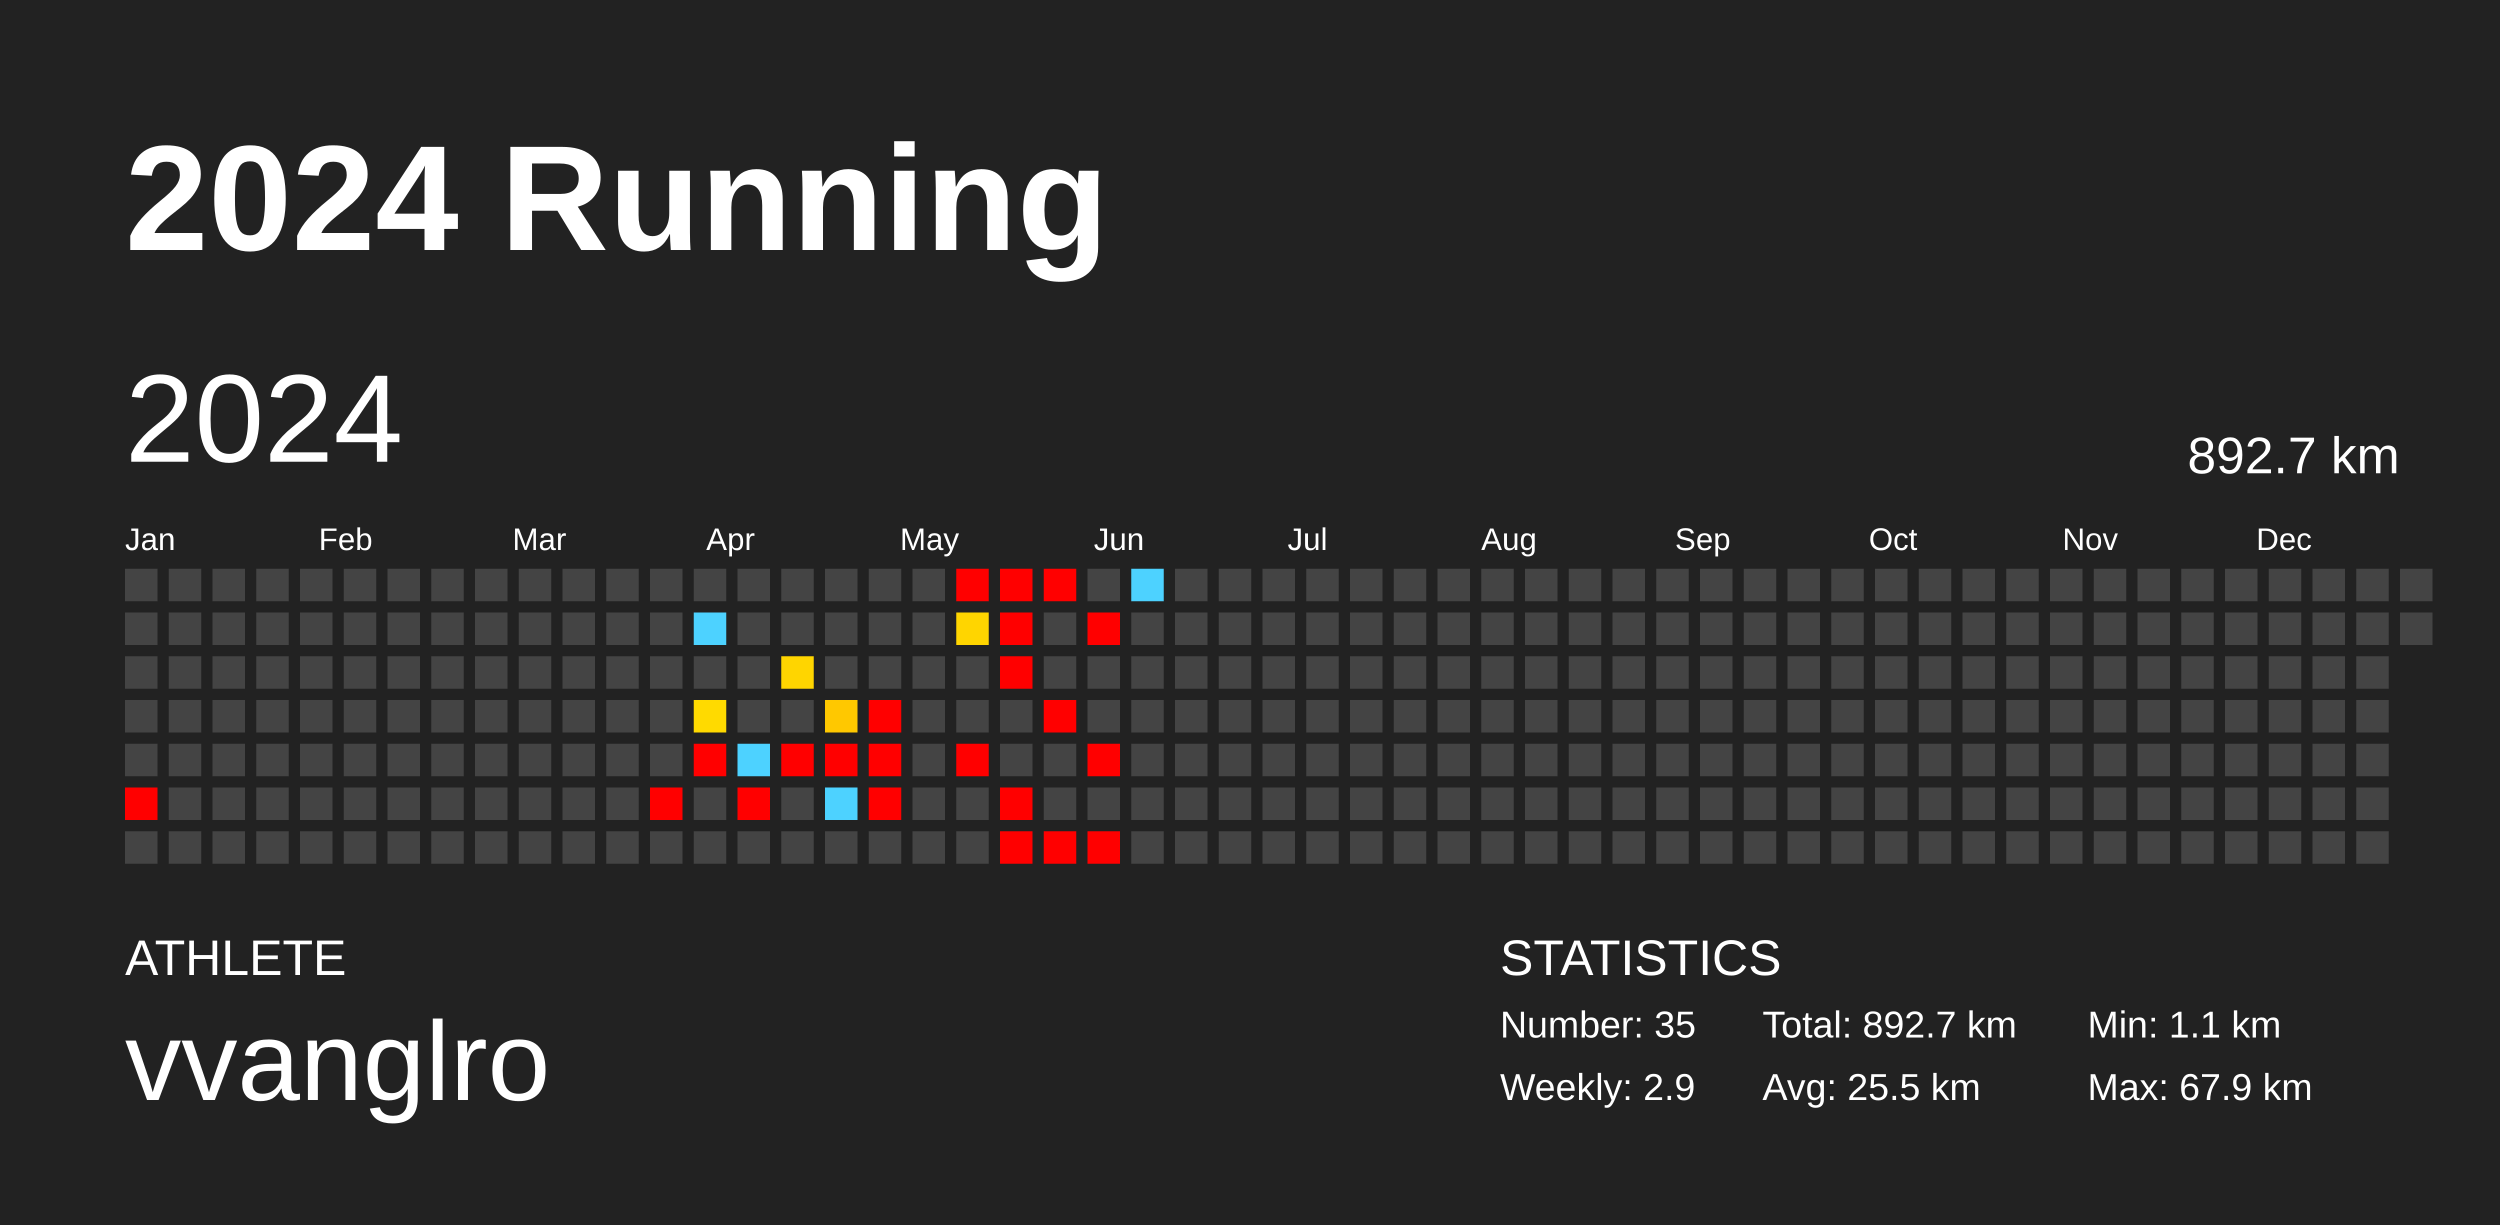
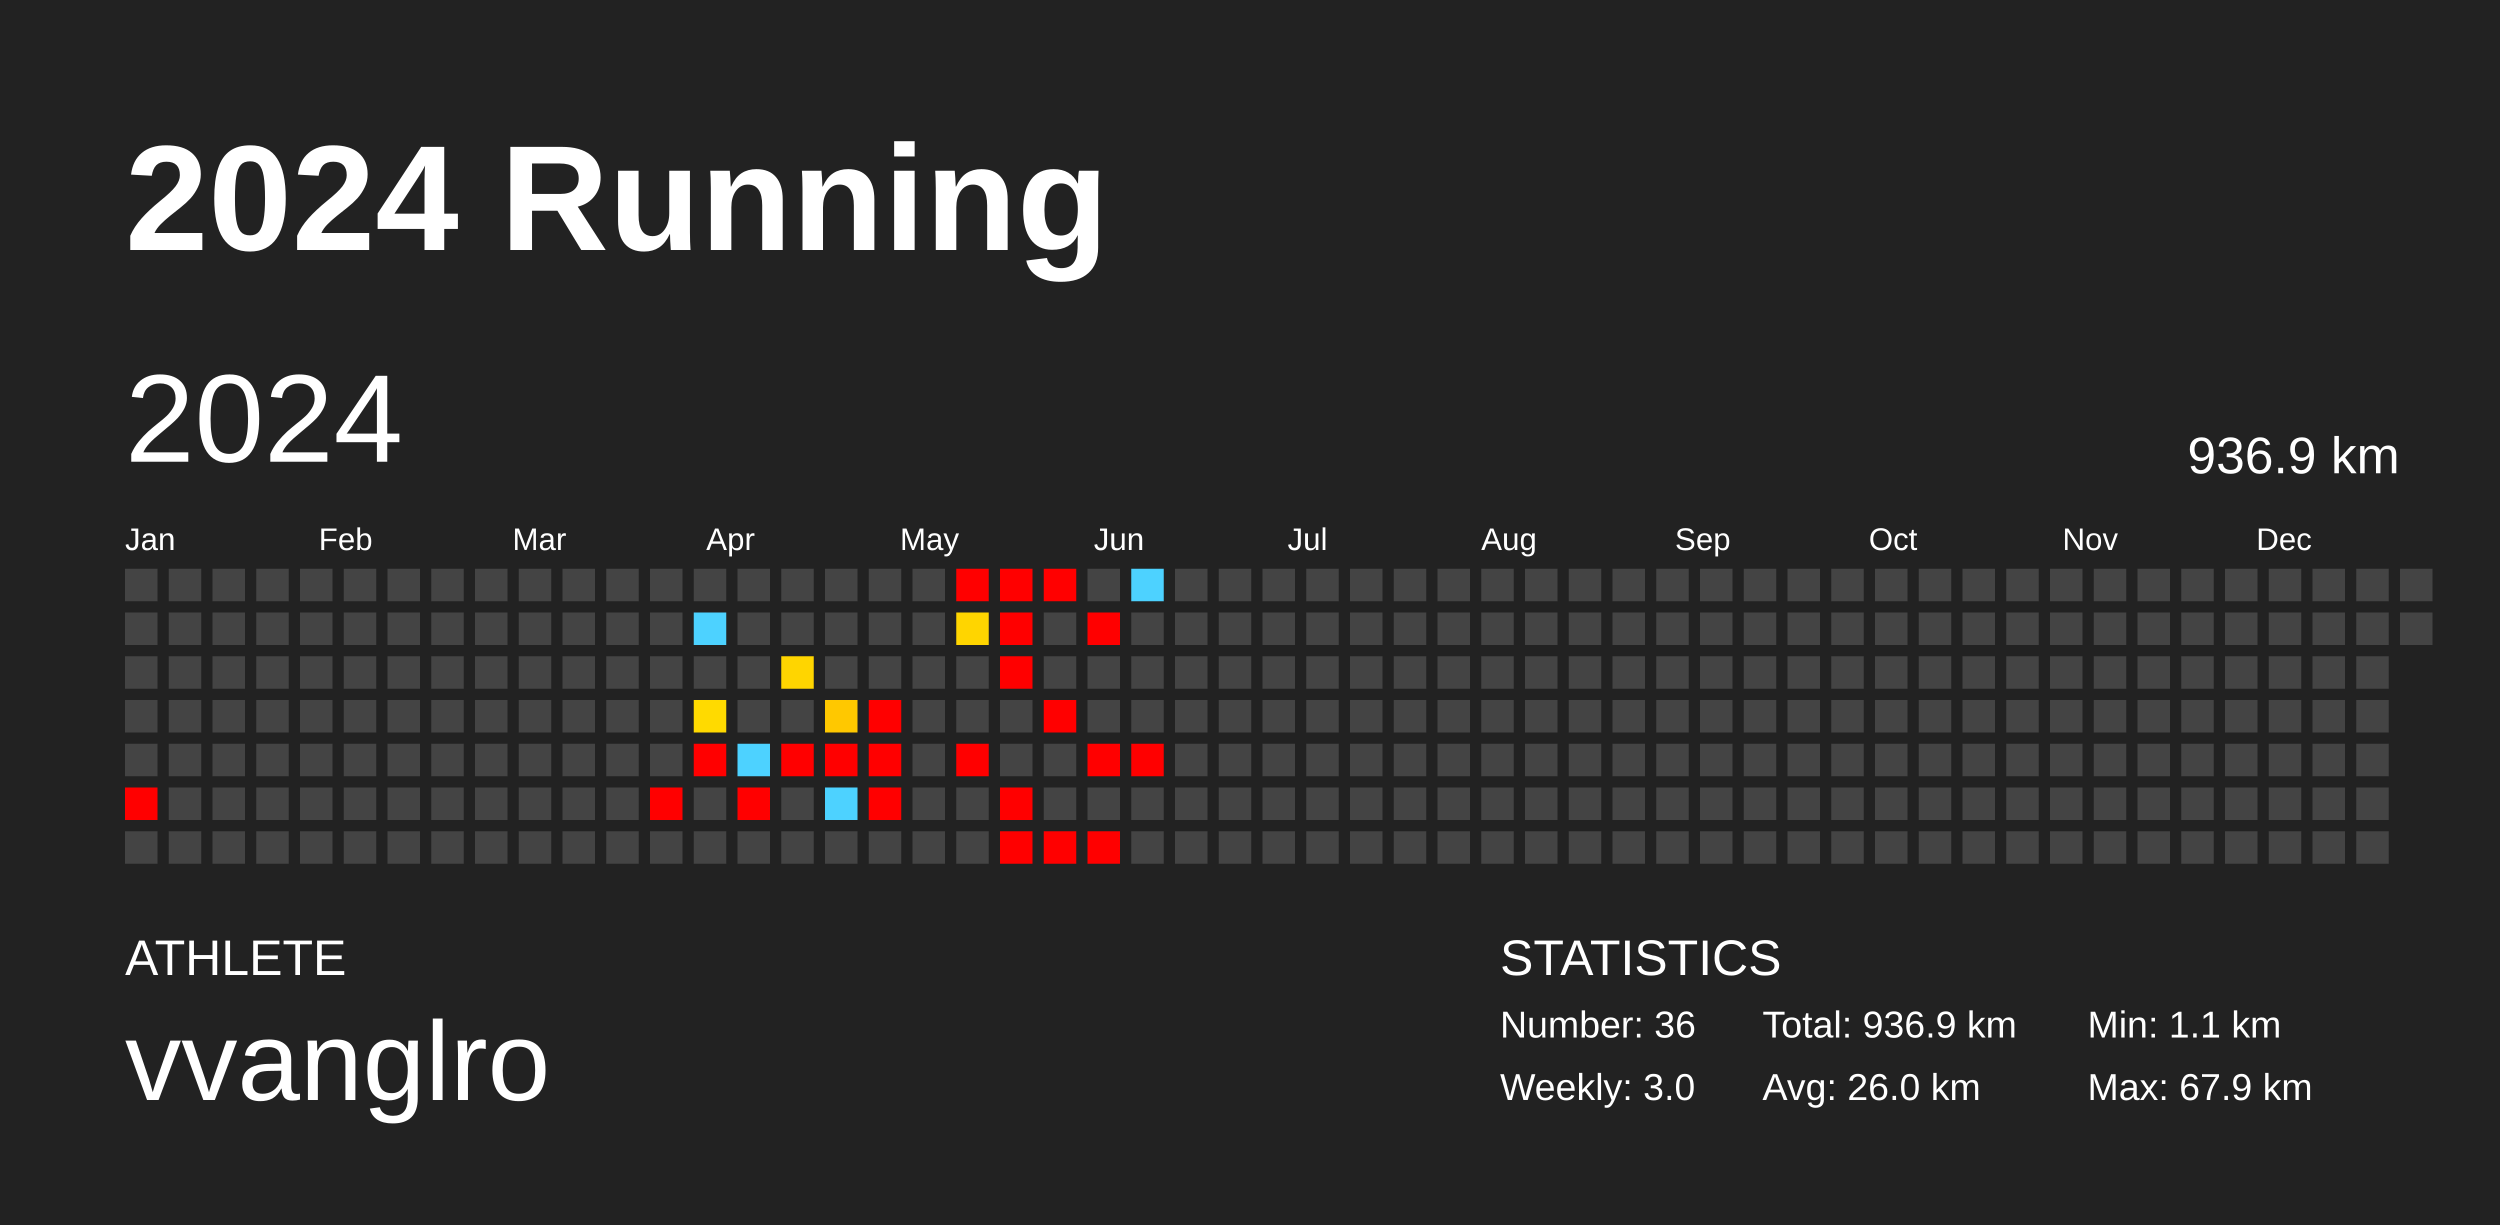
<svg xmlns="http://www.w3.org/2000/svg" baseProfile="full" height="98mm" version="1.1" viewBox="0,0,200,98" width="200mm">
  <defs />
  <rect fill="#222222" height="98" width="200" x="0" y="0" />
  <text fill="#FFFFFF" style="font-size:12px; font-family:Arial; font-weight:bold;" x="10" y="20">2024 Running</text>
  <text fill="#FFFFFF" style="font-size:4px; font-family:Arial" x="10" y="78">ATHLETE</text>
  <text fill="#FFFFFF" style="font-size:9px; font-family:Arial" x="10" y="88">vvanglro</text>
  <text fill="#FFFFFF" style="font-size:4px; font-family:Arial" x="120" y="78">STATISTICS</text>
-   <text fill="#FFFFFF" style="font-size:3px; font-family:Arial" x="120" y="83">Number: 35</text>
-   <text fill="#FFFFFF" style="font-size:3px; font-family:Arial" x="120" y="88">Weekly: 2.9</text>
-   <text fill="#FFFFFF" style="font-size:3px; font-family:Arial" x="141" y="83">Total: 892.7 km</text>
-   <text fill="#FFFFFF" style="font-size:3px; font-family:Arial" x="141" y="88">Avg: 25.5 km</text>
+   <text fill="#FFFFFF" style="font-size:3px; font-family:Arial" x="120" y="83">Number: 36</text>
+   <text fill="#FFFFFF" style="font-size:3px; font-family:Arial" x="120" y="88">Weekly: 3.0</text>
+   <text fill="#FFFFFF" style="font-size:3px; font-family:Arial" x="141" y="83">Total: 936.9 km</text>
+   <text fill="#FFFFFF" style="font-size:3px; font-family:Arial" x="141" y="88">Avg: 26.0 km</text>
  <text fill="#FFFFFF" style="font-size:3px; font-family:Arial" x="167" y="83">Min: 1.1 km</text>
  <text fill="#FFFFFF" style="font-size:3px; font-family:Arial" x="167" y="88">Max: 67.9 km</text>
  <text dominant-baseline="hanging" fill="#FFFFFF" style="font-size:10.0px; font-family:Arial;" x="10" y="30">2024</text>
-   <text dominant-baseline="hanging" fill="#FFFFFF" style="font-size:4.125px; font-family:Arial;" x="175" y="35">892.7 km</text>
+   <text dominant-baseline="hanging" fill="#FFFFFF" style="font-size:4.125px; font-family:Arial;" x="175" y="35">936.9 km</text>
  <text fill="#FFFFFF" style="font-size:2.5px; font-family:Arial" x="10.0" y="44">Jan</text>
  <text fill="#FFFFFF" style="font-size:2.5px; font-family:Arial" x="25.5" y="44">Feb</text>
  <text fill="#FFFFFF" style="font-size:2.5px; font-family:Arial" x="41.0" y="44">Mar</text>
  <text fill="#FFFFFF" style="font-size:2.5px; font-family:Arial" x="56.5" y="44">Apr</text>
  <text fill="#FFFFFF" style="font-size:2.5px; font-family:Arial" x="72.0" y="44">May</text>
  <text fill="#FFFFFF" style="font-size:2.5px; font-family:Arial" x="87.5" y="44">Jun</text>
  <text fill="#FFFFFF" style="font-size:2.5px; font-family:Arial" x="103.0" y="44">Jul</text>
  <text fill="#FFFFFF" style="font-size:2.5px; font-family:Arial" x="118.5" y="44">Aug</text>
  <text fill="#FFFFFF" style="font-size:2.5px; font-family:Arial" x="134.0" y="44">Sep</text>
  <text fill="#FFFFFF" style="font-size:2.5px; font-family:Arial" x="149.5" y="44">Oct</text>
  <text fill="#FFFFFF" style="font-size:2.5px; font-family:Arial" x="165.0" y="44">Nov</text>
  <text fill="#FFFFFF" style="font-size:2.5px; font-family:Arial" x="180.5" y="44">Dec</text>
  <rect fill="#444444" height="2.6" width="2.6" x="10.0" y="45.5" />
  <rect fill="#444444" height="2.6" width="2.6" x="10.0" y="49.0" />
  <rect fill="#444444" height="2.6" width="2.6" x="10.0" y="52.5" />
  <rect fill="#444444" height="2.6" width="2.6" x="10.0" y="56.0" />
  <rect fill="#444444" height="2.6" width="2.6" x="10.0" y="59.5" />
  <rect fill="red" height="2.6" width="2.6" x="10.0" y="63.0" />
  <rect fill="#444444" height="2.6" width="2.6" x="10.0" y="66.5" />
  <rect fill="#444444" height="2.6" width="2.6" x="13.5" y="45.5" />
  <rect fill="#444444" height="2.6" width="2.6" x="13.5" y="49.0" />
  <rect fill="#444444" height="2.6" width="2.6" x="13.5" y="52.5" />
  <rect fill="#444444" height="2.6" width="2.6" x="13.5" y="56.0" />
  <rect fill="#444444" height="2.6" width="2.6" x="13.5" y="59.5" />
  <rect fill="#444444" height="2.6" width="2.6" x="13.5" y="63.0" />
  <rect fill="#444444" height="2.6" width="2.6" x="13.5" y="66.5" />
  <rect fill="#444444" height="2.6" width="2.6" x="17.0" y="45.5" />
  <rect fill="#444444" height="2.6" width="2.6" x="17.0" y="49.0" />
  <rect fill="#444444" height="2.6" width="2.6" x="17.0" y="52.5" />
  <rect fill="#444444" height="2.6" width="2.6" x="17.0" y="56.0" />
  <rect fill="#444444" height="2.6" width="2.6" x="17.0" y="59.5" />
  <rect fill="#444444" height="2.6" width="2.6" x="17.0" y="63.0" />
  <rect fill="#444444" height="2.6" width="2.6" x="17.0" y="66.5" />
  <rect fill="#444444" height="2.6" width="2.6" x="20.5" y="45.5" />
  <rect fill="#444444" height="2.6" width="2.6" x="20.5" y="49.0" />
  <rect fill="#444444" height="2.6" width="2.6" x="20.5" y="52.5" />
  <rect fill="#444444" height="2.6" width="2.6" x="20.5" y="56.0" />
  <rect fill="#444444" height="2.6" width="2.6" x="20.5" y="59.5" />
  <rect fill="#444444" height="2.6" width="2.6" x="20.5" y="63.0" />
  <rect fill="#444444" height="2.6" width="2.6" x="20.5" y="66.5" />
  <rect fill="#444444" height="2.6" width="2.6" x="24.0" y="45.5" />
  <rect fill="#444444" height="2.6" width="2.6" x="24.0" y="49.0" />
  <rect fill="#444444" height="2.6" width="2.6" x="24.0" y="52.5" />
  <rect fill="#444444" height="2.6" width="2.6" x="24.0" y="56.0" />
  <rect fill="#444444" height="2.6" width="2.6" x="24.0" y="59.5" />
  <rect fill="#444444" height="2.6" width="2.6" x="24.0" y="63.0" />
  <rect fill="#444444" height="2.6" width="2.6" x="24.0" y="66.5" />
  <rect fill="#444444" height="2.6" width="2.6" x="27.5" y="45.5" />
  <rect fill="#444444" height="2.6" width="2.6" x="27.5" y="49.0" />
  <rect fill="#444444" height="2.6" width="2.6" x="27.5" y="52.5" />
  <rect fill="#444444" height="2.6" width="2.6" x="27.5" y="56.0" />
  <rect fill="#444444" height="2.6" width="2.6" x="27.5" y="59.5" />
  <rect fill="#444444" height="2.6" width="2.6" x="27.5" y="63.0" />
  <rect fill="#444444" height="2.6" width="2.6" x="27.5" y="66.5" />
  <rect fill="#444444" height="2.6" width="2.6" x="31.0" y="45.5" />
  <rect fill="#444444" height="2.6" width="2.6" x="31.0" y="49.0" />
  <rect fill="#444444" height="2.6" width="2.6" x="31.0" y="52.5" />
  <rect fill="#444444" height="2.6" width="2.6" x="31.0" y="56.0" />
  <rect fill="#444444" height="2.6" width="2.6" x="31.0" y="59.5" />
  <rect fill="#444444" height="2.6" width="2.6" x="31.0" y="63.0" />
  <rect fill="#444444" height="2.6" width="2.6" x="31.0" y="66.5" />
  <rect fill="#444444" height="2.6" width="2.6" x="34.5" y="45.5" />
  <rect fill="#444444" height="2.6" width="2.6" x="34.5" y="49.0" />
  <rect fill="#444444" height="2.6" width="2.6" x="34.5" y="52.5" />
  <rect fill="#444444" height="2.6" width="2.6" x="34.5" y="56.0" />
  <rect fill="#444444" height="2.6" width="2.6" x="34.5" y="59.5" />
  <rect fill="#444444" height="2.6" width="2.6" x="34.5" y="63.0" />
  <rect fill="#444444" height="2.6" width="2.6" x="34.5" y="66.5" />
  <rect fill="#444444" height="2.6" width="2.6" x="38.0" y="45.5" />
  <rect fill="#444444" height="2.6" width="2.6" x="38.0" y="49.0" />
  <rect fill="#444444" height="2.6" width="2.6" x="38.0" y="52.5" />
  <rect fill="#444444" height="2.6" width="2.6" x="38.0" y="56.0" />
  <rect fill="#444444" height="2.6" width="2.6" x="38.0" y="59.5" />
  <rect fill="#444444" height="2.6" width="2.6" x="38.0" y="63.0" />
  <rect fill="#444444" height="2.6" width="2.6" x="38.0" y="66.5" />
  <rect fill="#444444" height="2.6" width="2.6" x="41.5" y="45.5" />
  <rect fill="#444444" height="2.6" width="2.6" x="41.5" y="49.0" />
  <rect fill="#444444" height="2.6" width="2.6" x="41.5" y="52.5" />
  <rect fill="#444444" height="2.6" width="2.6" x="41.5" y="56.0" />
  <rect fill="#444444" height="2.6" width="2.6" x="41.5" y="59.5" />
  <rect fill="#444444" height="2.6" width="2.6" x="41.5" y="63.0" />
  <rect fill="#444444" height="2.6" width="2.6" x="41.5" y="66.5" />
  <rect fill="#444444" height="2.6" width="2.6" x="45.0" y="45.5" />
  <rect fill="#444444" height="2.6" width="2.6" x="45.0" y="49.0" />
  <rect fill="#444444" height="2.6" width="2.6" x="45.0" y="52.5" />
  <rect fill="#444444" height="2.6" width="2.6" x="45.0" y="56.0" />
  <rect fill="#444444" height="2.6" width="2.6" x="45.0" y="59.5" />
  <rect fill="#444444" height="2.6" width="2.6" x="45.0" y="63.0" />
  <rect fill="#444444" height="2.6" width="2.6" x="45.0" y="66.5" />
  <rect fill="#444444" height="2.6" width="2.6" x="48.5" y="45.5" />
  <rect fill="#444444" height="2.6" width="2.6" x="48.5" y="49.0" />
  <rect fill="#444444" height="2.6" width="2.6" x="48.5" y="52.5" />
  <rect fill="#444444" height="2.6" width="2.6" x="48.5" y="56.0" />
  <rect fill="#444444" height="2.6" width="2.6" x="48.5" y="59.5" />
  <rect fill="#444444" height="2.6" width="2.6" x="48.5" y="63.0" />
  <rect fill="#444444" height="2.6" width="2.6" x="48.5" y="66.5" />
  <rect fill="#444444" height="2.6" width="2.6" x="52.0" y="45.5" />
  <rect fill="#444444" height="2.6" width="2.6" x="52.0" y="49.0" />
  <rect fill="#444444" height="2.6" width="2.6" x="52.0" y="52.5" />
  <rect fill="#444444" height="2.6" width="2.6" x="52.0" y="56.0" />
  <rect fill="#444444" height="2.6" width="2.6" x="52.0" y="59.5" />
  <rect fill="red" height="2.6" width="2.6" x="52.0" y="63.0" />
  <rect fill="#444444" height="2.6" width="2.6" x="52.0" y="66.5" />
  <rect fill="#444444" height="2.6" width="2.6" x="55.5" y="45.5" />
  <rect fill="#4dd2ff" height="2.6" width="2.6" x="55.5" y="49.0" />
  <rect fill="#444444" height="2.6" width="2.6" x="55.5" y="52.5" />
  <rect fill="#ffda00" height="2.6" width="2.6" x="55.5" y="56.0" />
  <rect fill="red" height="2.6" width="2.6" x="55.5" y="59.5" />
  <rect fill="#444444" height="2.6" width="2.6" x="55.5" y="63.0" />
  <rect fill="#444444" height="2.6" width="2.6" x="55.5" y="66.5" />
  <rect fill="#444444" height="2.6" width="2.6" x="59.0" y="45.5" />
  <rect fill="#444444" height="2.6" width="2.6" x="59.0" y="49.0" />
  <rect fill="#444444" height="2.6" width="2.6" x="59.0" y="52.5" />
  <rect fill="#444444" height="2.6" width="2.6" x="59.0" y="56.0" />
  <rect fill="#4dd2ff" height="2.6" width="2.6" x="59.0" y="59.5" />
  <rect fill="red" height="2.6" width="2.6" x="59.0" y="63.0" />
  <rect fill="#444444" height="2.6" width="2.6" x="59.0" y="66.5" />
  <rect fill="#444444" height="2.6" width="2.6" x="62.5" y="45.5" />
  <rect fill="#444444" height="2.6" width="2.6" x="62.5" y="49.0" />
  <rect fill="#ffd500" height="2.6" width="2.6" x="62.5" y="52.5" />
  <rect fill="#444444" height="2.6" width="2.6" x="62.5" y="56.0" />
  <rect fill="red" height="2.6" width="2.6" x="62.5" y="59.5" />
  <rect fill="#444444" height="2.6" width="2.6" x="62.5" y="63.0" />
  <rect fill="#444444" height="2.6" width="2.6" x="62.5" y="66.5" />
  <rect fill="#444444" height="2.6" width="2.6" x="66.0" y="45.5" />
  <rect fill="#444444" height="2.6" width="2.6" x="66.0" y="49.0" />
  <rect fill="#444444" height="2.6" width="2.6" x="66.0" y="52.5" />
  <rect fill="#ffc800" height="2.6" width="2.6" x="66.0" y="56.0" />
  <rect fill="red" height="2.6" width="2.6" x="66.0" y="59.5" />
  <rect fill="#4dd2ff" height="2.6" width="2.6" x="66.0" y="63.0" />
  <rect fill="#444444" height="2.6" width="2.6" x="66.0" y="66.5" />
  <rect fill="#444444" height="2.6" width="2.6" x="69.5" y="45.5" />
  <rect fill="#444444" height="2.6" width="2.6" x="69.5" y="49.0" />
  <rect fill="#444444" height="2.6" width="2.6" x="69.5" y="52.5" />
  <rect fill="red" height="2.6" width="2.6" x="69.5" y="56.0" />
  <rect fill="red" height="2.6" width="2.6" x="69.5" y="59.5" />
  <rect fill="red" height="2.6" width="2.6" x="69.5" y="63.0" />
  <rect fill="#444444" height="2.6" width="2.6" x="69.5" y="66.5" />
  <rect fill="#444444" height="2.6" width="2.6" x="73.0" y="45.5" />
  <rect fill="#444444" height="2.6" width="2.6" x="73.0" y="49.0" />
  <rect fill="#444444" height="2.6" width="2.6" x="73.0" y="52.5" />
  <rect fill="#444444" height="2.6" width="2.6" x="73.0" y="56.0" />
  <rect fill="#444444" height="2.6" width="2.6" x="73.0" y="59.5" />
  <rect fill="#444444" height="2.6" width="2.6" x="73.0" y="63.0" />
  <rect fill="#444444" height="2.6" width="2.6" x="73.0" y="66.5" />
  <rect fill="red" height="2.6" width="2.6" x="76.5" y="45.5" />
  <rect fill="#ffd500" height="2.6" width="2.6" x="76.5" y="49.0" />
  <rect fill="#444444" height="2.6" width="2.6" x="76.5" y="52.5" />
  <rect fill="#444444" height="2.6" width="2.6" x="76.5" y="56.0" />
  <rect fill="red" height="2.6" width="2.6" x="76.5" y="59.5" />
  <rect fill="#444444" height="2.6" width="2.6" x="76.5" y="63.0" />
  <rect fill="#444444" height="2.6" width="2.6" x="76.5" y="66.5" />
  <rect fill="red" height="2.6" width="2.6" x="80.0" y="45.5" />
  <rect fill="red" height="2.6" width="2.6" x="80.0" y="49.0" />
  <rect fill="red" height="2.6" width="2.6" x="80.0" y="52.5" />
  <rect fill="#444444" height="2.6" width="2.6" x="80.0" y="56.0" />
  <rect fill="#444444" height="2.6" width="2.6" x="80.0" y="59.5" />
  <rect fill="red" height="2.6" width="2.6" x="80.0" y="63.0" />
  <rect fill="red" height="2.6" width="2.6" x="80.0" y="66.5" />
  <rect fill="red" height="2.6" width="2.6" x="83.5" y="45.5" />
  <rect fill="#444444" height="2.6" width="2.6" x="83.5" y="49.0" />
  <rect fill="#444444" height="2.6" width="2.6" x="83.5" y="52.5" />
  <rect fill="red" height="2.6" width="2.6" x="83.5" y="56.0" />
  <rect fill="#444444" height="2.6" width="2.6" x="83.5" y="59.5" />
  <rect fill="#444444" height="2.6" width="2.6" x="83.5" y="63.0" />
  <rect fill="red" height="2.6" width="2.6" x="83.5" y="66.5" />
  <rect fill="#444444" height="2.6" width="2.6" x="87.0" y="45.5" />
  <rect fill="red" height="2.6" width="2.6" x="87.0" y="49.0" />
  <rect fill="#444444" height="2.6" width="2.6" x="87.0" y="52.5" />
  <rect fill="#444444" height="2.6" width="2.6" x="87.0" y="56.0" />
  <rect fill="red" height="2.6" width="2.6" x="87.0" y="59.5" />
  <rect fill="#444444" height="2.6" width="2.6" x="87.0" y="63.0" />
  <rect fill="red" height="2.6" width="2.6" x="87.0" y="66.5" />
  <rect fill="#4dd2ff" height="2.6" width="2.6" x="90.5" y="45.5" />
  <rect fill="#444444" height="2.6" width="2.6" x="90.5" y="49.0" />
  <rect fill="#444444" height="2.6" width="2.6" x="90.5" y="52.5" />
  <rect fill="#444444" height="2.6" width="2.6" x="90.5" y="56.0" />
-   <rect fill="#444444" height="2.6" width="2.6" x="90.5" y="59.5" />
+   <rect fill="red" height="2.6" width="2.6" x="90.5" y="59.5" />
  <rect fill="#444444" height="2.6" width="2.6" x="90.5" y="63.0" />
  <rect fill="#444444" height="2.6" width="2.6" x="90.5" y="66.5" />
  <rect fill="#444444" height="2.6" width="2.6" x="94.0" y="45.5" />
  <rect fill="#444444" height="2.6" width="2.6" x="94.0" y="49.0" />
  <rect fill="#444444" height="2.6" width="2.6" x="94.0" y="52.5" />
  <rect fill="#444444" height="2.6" width="2.6" x="94.0" y="56.0" />
  <rect fill="#444444" height="2.6" width="2.6" x="94.0" y="59.5" />
  <rect fill="#444444" height="2.6" width="2.6" x="94.0" y="63.0" />
  <rect fill="#444444" height="2.6" width="2.6" x="94.0" y="66.5" />
  <rect fill="#444444" height="2.6" width="2.6" x="97.5" y="45.5" />
  <rect fill="#444444" height="2.6" width="2.6" x="97.5" y="49.0" />
  <rect fill="#444444" height="2.6" width="2.6" x="97.5" y="52.5" />
  <rect fill="#444444" height="2.6" width="2.6" x="97.5" y="56.0" />
  <rect fill="#444444" height="2.6" width="2.6" x="97.5" y="59.5" />
  <rect fill="#444444" height="2.6" width="2.6" x="97.5" y="63.0" />
  <rect fill="#444444" height="2.6" width="2.6" x="97.5" y="66.5" />
  <rect fill="#444444" height="2.6" width="2.6" x="101.0" y="45.5" />
  <rect fill="#444444" height="2.6" width="2.6" x="101.0" y="49.0" />
  <rect fill="#444444" height="2.6" width="2.6" x="101.0" y="52.5" />
  <rect fill="#444444" height="2.6" width="2.6" x="101.0" y="56.0" />
  <rect fill="#444444" height="2.6" width="2.6" x="101.0" y="59.5" />
  <rect fill="#444444" height="2.6" width="2.6" x="101.0" y="63.0" />
  <rect fill="#444444" height="2.6" width="2.6" x="101.0" y="66.5" />
  <rect fill="#444444" height="2.6" width="2.6" x="104.5" y="45.5" />
  <rect fill="#444444" height="2.6" width="2.6" x="104.5" y="49.0" />
  <rect fill="#444444" height="2.6" width="2.6" x="104.5" y="52.5" />
  <rect fill="#444444" height="2.6" width="2.6" x="104.5" y="56.0" />
  <rect fill="#444444" height="2.6" width="2.6" x="104.5" y="59.5" />
  <rect fill="#444444" height="2.6" width="2.6" x="104.5" y="63.0" />
  <rect fill="#444444" height="2.6" width="2.6" x="104.5" y="66.5" />
  <rect fill="#444444" height="2.6" width="2.6" x="108.0" y="45.5" />
  <rect fill="#444444" height="2.6" width="2.6" x="108.0" y="49.0" />
  <rect fill="#444444" height="2.6" width="2.6" x="108.0" y="52.5" />
  <rect fill="#444444" height="2.6" width="2.6" x="108.0" y="56.0" />
  <rect fill="#444444" height="2.6" width="2.6" x="108.0" y="59.5" />
  <rect fill="#444444" height="2.6" width="2.6" x="108.0" y="63.0" />
  <rect fill="#444444" height="2.6" width="2.6" x="108.0" y="66.5" />
  <rect fill="#444444" height="2.6" width="2.6" x="111.5" y="45.5" />
  <rect fill="#444444" height="2.6" width="2.6" x="111.5" y="49.0" />
  <rect fill="#444444" height="2.6" width="2.6" x="111.5" y="52.5" />
  <rect fill="#444444" height="2.6" width="2.6" x="111.5" y="56.0" />
  <rect fill="#444444" height="2.6" width="2.6" x="111.5" y="59.5" />
  <rect fill="#444444" height="2.6" width="2.6" x="111.5" y="63.0" />
  <rect fill="#444444" height="2.6" width="2.6" x="111.5" y="66.5" />
  <rect fill="#444444" height="2.6" width="2.6" x="115.0" y="45.5" />
  <rect fill="#444444" height="2.6" width="2.6" x="115.0" y="49.0" />
  <rect fill="#444444" height="2.6" width="2.6" x="115.0" y="52.5" />
  <rect fill="#444444" height="2.6" width="2.6" x="115.0" y="56.0" />
  <rect fill="#444444" height="2.6" width="2.6" x="115.0" y="59.5" />
  <rect fill="#444444" height="2.6" width="2.6" x="115.0" y="63.0" />
  <rect fill="#444444" height="2.6" width="2.6" x="115.0" y="66.5" />
  <rect fill="#444444" height="2.6" width="2.6" x="118.5" y="45.5" />
  <rect fill="#444444" height="2.6" width="2.6" x="118.5" y="49.0" />
  <rect fill="#444444" height="2.6" width="2.6" x="118.5" y="52.5" />
  <rect fill="#444444" height="2.6" width="2.6" x="118.5" y="56.0" />
  <rect fill="#444444" height="2.6" width="2.6" x="118.5" y="59.5" />
  <rect fill="#444444" height="2.6" width="2.6" x="118.5" y="63.0" />
  <rect fill="#444444" height="2.6" width="2.6" x="118.5" y="66.5" />
  <rect fill="#444444" height="2.6" width="2.6" x="122.0" y="45.5" />
  <rect fill="#444444" height="2.6" width="2.6" x="122.0" y="49.0" />
  <rect fill="#444444" height="2.6" width="2.6" x="122.0" y="52.5" />
  <rect fill="#444444" height="2.6" width="2.6" x="122.0" y="56.0" />
  <rect fill="#444444" height="2.6" width="2.6" x="122.0" y="59.5" />
  <rect fill="#444444" height="2.6" width="2.6" x="122.0" y="63.0" />
  <rect fill="#444444" height="2.6" width="2.6" x="122.0" y="66.5" />
  <rect fill="#444444" height="2.6" width="2.6" x="125.5" y="45.5" />
  <rect fill="#444444" height="2.6" width="2.6" x="125.5" y="49.0" />
  <rect fill="#444444" height="2.6" width="2.6" x="125.5" y="52.5" />
  <rect fill="#444444" height="2.6" width="2.6" x="125.5" y="56.0" />
  <rect fill="#444444" height="2.6" width="2.6" x="125.5" y="59.5" />
  <rect fill="#444444" height="2.6" width="2.6" x="125.5" y="63.0" />
  <rect fill="#444444" height="2.6" width="2.6" x="125.5" y="66.5" />
  <rect fill="#444444" height="2.6" width="2.6" x="129.0" y="45.5" />
  <rect fill="#444444" height="2.6" width="2.6" x="129.0" y="49.0" />
  <rect fill="#444444" height="2.6" width="2.6" x="129.0" y="52.5" />
  <rect fill="#444444" height="2.6" width="2.6" x="129.0" y="56.0" />
  <rect fill="#444444" height="2.6" width="2.6" x="129.0" y="59.5" />
  <rect fill="#444444" height="2.6" width="2.6" x="129.0" y="63.0" />
  <rect fill="#444444" height="2.6" width="2.6" x="129.0" y="66.5" />
  <rect fill="#444444" height="2.6" width="2.6" x="132.5" y="45.5" />
  <rect fill="#444444" height="2.6" width="2.6" x="132.5" y="49.0" />
  <rect fill="#444444" height="2.6" width="2.6" x="132.5" y="52.5" />
  <rect fill="#444444" height="2.6" width="2.6" x="132.5" y="56.0" />
  <rect fill="#444444" height="2.6" width="2.6" x="132.5" y="59.5" />
  <rect fill="#444444" height="2.6" width="2.6" x="132.5" y="63.0" />
  <rect fill="#444444" height="2.6" width="2.6" x="132.5" y="66.5" />
  <rect fill="#444444" height="2.6" width="2.6" x="136.0" y="45.5" />
  <rect fill="#444444" height="2.6" width="2.6" x="136.0" y="49.0" />
  <rect fill="#444444" height="2.6" width="2.6" x="136.0" y="52.5" />
  <rect fill="#444444" height="2.6" width="2.6" x="136.0" y="56.0" />
  <rect fill="#444444" height="2.6" width="2.6" x="136.0" y="59.5" />
  <rect fill="#444444" height="2.6" width="2.6" x="136.0" y="63.0" />
  <rect fill="#444444" height="2.6" width="2.6" x="136.0" y="66.5" />
  <rect fill="#444444" height="2.6" width="2.6" x="139.5" y="45.5" />
  <rect fill="#444444" height="2.6" width="2.6" x="139.5" y="49.0" />
  <rect fill="#444444" height="2.6" width="2.6" x="139.5" y="52.5" />
  <rect fill="#444444" height="2.6" width="2.6" x="139.5" y="56.0" />
  <rect fill="#444444" height="2.6" width="2.6" x="139.5" y="59.5" />
  <rect fill="#444444" height="2.6" width="2.6" x="139.5" y="63.0" />
  <rect fill="#444444" height="2.6" width="2.6" x="139.5" y="66.5" />
  <rect fill="#444444" height="2.6" width="2.6" x="143.0" y="45.5" />
  <rect fill="#444444" height="2.6" width="2.6" x="143.0" y="49.0" />
  <rect fill="#444444" height="2.6" width="2.6" x="143.0" y="52.5" />
  <rect fill="#444444" height="2.6" width="2.6" x="143.0" y="56.0" />
  <rect fill="#444444" height="2.6" width="2.6" x="143.0" y="59.5" />
  <rect fill="#444444" height="2.6" width="2.6" x="143.0" y="63.0" />
  <rect fill="#444444" height="2.6" width="2.6" x="143.0" y="66.5" />
  <rect fill="#444444" height="2.6" width="2.6" x="146.5" y="45.5" />
  <rect fill="#444444" height="2.6" width="2.6" x="146.5" y="49.0" />
  <rect fill="#444444" height="2.6" width="2.6" x="146.5" y="52.5" />
  <rect fill="#444444" height="2.6" width="2.6" x="146.5" y="56.0" />
  <rect fill="#444444" height="2.6" width="2.6" x="146.5" y="59.5" />
  <rect fill="#444444" height="2.6" width="2.6" x="146.5" y="63.0" />
  <rect fill="#444444" height="2.6" width="2.6" x="146.5" y="66.5" />
  <rect fill="#444444" height="2.6" width="2.6" x="150.0" y="45.5" />
  <rect fill="#444444" height="2.6" width="2.6" x="150.0" y="49.0" />
  <rect fill="#444444" height="2.6" width="2.6" x="150.0" y="52.5" />
  <rect fill="#444444" height="2.6" width="2.6" x="150.0" y="56.0" />
  <rect fill="#444444" height="2.6" width="2.6" x="150.0" y="59.5" />
  <rect fill="#444444" height="2.6" width="2.6" x="150.0" y="63.0" />
  <rect fill="#444444" height="2.6" width="2.6" x="150.0" y="66.5" />
  <rect fill="#444444" height="2.6" width="2.6" x="153.5" y="45.5" />
  <rect fill="#444444" height="2.6" width="2.6" x="153.5" y="49.0" />
  <rect fill="#444444" height="2.6" width="2.6" x="153.5" y="52.5" />
  <rect fill="#444444" height="2.6" width="2.6" x="153.5" y="56.0" />
  <rect fill="#444444" height="2.6" width="2.6" x="153.5" y="59.5" />
  <rect fill="#444444" height="2.6" width="2.6" x="153.5" y="63.0" />
  <rect fill="#444444" height="2.6" width="2.6" x="153.5" y="66.5" />
  <rect fill="#444444" height="2.6" width="2.6" x="157.0" y="45.5" />
  <rect fill="#444444" height="2.6" width="2.6" x="157.0" y="49.0" />
  <rect fill="#444444" height="2.6" width="2.6" x="157.0" y="52.5" />
  <rect fill="#444444" height="2.6" width="2.6" x="157.0" y="56.0" />
  <rect fill="#444444" height="2.6" width="2.6" x="157.0" y="59.5" />
  <rect fill="#444444" height="2.6" width="2.6" x="157.0" y="63.0" />
  <rect fill="#444444" height="2.6" width="2.6" x="157.0" y="66.5" />
  <rect fill="#444444" height="2.6" width="2.6" x="160.5" y="45.5" />
  <rect fill="#444444" height="2.6" width="2.6" x="160.5" y="49.0" />
  <rect fill="#444444" height="2.6" width="2.6" x="160.5" y="52.5" />
  <rect fill="#444444" height="2.6" width="2.6" x="160.5" y="56.0" />
  <rect fill="#444444" height="2.6" width="2.6" x="160.5" y="59.5" />
  <rect fill="#444444" height="2.6" width="2.6" x="160.5" y="63.0" />
  <rect fill="#444444" height="2.6" width="2.6" x="160.5" y="66.5" />
  <rect fill="#444444" height="2.6" width="2.6" x="164.0" y="45.5" />
  <rect fill="#444444" height="2.6" width="2.6" x="164.0" y="49.0" />
  <rect fill="#444444" height="2.6" width="2.6" x="164.0" y="52.5" />
  <rect fill="#444444" height="2.6" width="2.6" x="164.0" y="56.0" />
  <rect fill="#444444" height="2.6" width="2.6" x="164.0" y="59.5" />
  <rect fill="#444444" height="2.6" width="2.6" x="164.0" y="63.0" />
  <rect fill="#444444" height="2.6" width="2.6" x="164.0" y="66.5" />
  <rect fill="#444444" height="2.6" width="2.6" x="167.5" y="45.5" />
  <rect fill="#444444" height="2.6" width="2.6" x="167.5" y="49.0" />
  <rect fill="#444444" height="2.6" width="2.6" x="167.5" y="52.5" />
  <rect fill="#444444" height="2.6" width="2.6" x="167.5" y="56.0" />
  <rect fill="#444444" height="2.6" width="2.6" x="167.5" y="59.5" />
  <rect fill="#444444" height="2.6" width="2.6" x="167.5" y="63.0" />
  <rect fill="#444444" height="2.6" width="2.6" x="167.5" y="66.5" />
  <rect fill="#444444" height="2.6" width="2.6" x="171.0" y="45.5" />
  <rect fill="#444444" height="2.6" width="2.6" x="171.0" y="49.0" />
  <rect fill="#444444" height="2.6" width="2.6" x="171.0" y="52.5" />
  <rect fill="#444444" height="2.6" width="2.6" x="171.0" y="56.0" />
  <rect fill="#444444" height="2.6" width="2.6" x="171.0" y="59.5" />
  <rect fill="#444444" height="2.6" width="2.6" x="171.0" y="63.0" />
  <rect fill="#444444" height="2.6" width="2.6" x="171.0" y="66.5" />
  <rect fill="#444444" height="2.6" width="2.6" x="174.5" y="45.5" />
  <rect fill="#444444" height="2.6" width="2.6" x="174.5" y="49.0" />
  <rect fill="#444444" height="2.6" width="2.6" x="174.5" y="52.5" />
  <rect fill="#444444" height="2.6" width="2.6" x="174.5" y="56.0" />
  <rect fill="#444444" height="2.6" width="2.6" x="174.5" y="59.5" />
  <rect fill="#444444" height="2.6" width="2.6" x="174.5" y="63.0" />
  <rect fill="#444444" height="2.6" width="2.6" x="174.5" y="66.5" />
  <rect fill="#444444" height="2.6" width="2.6" x="178.0" y="45.5" />
  <rect fill="#444444" height="2.6" width="2.6" x="178.0" y="49.0" />
  <rect fill="#444444" height="2.6" width="2.6" x="178.0" y="52.5" />
  <rect fill="#444444" height="2.6" width="2.6" x="178.0" y="56.0" />
  <rect fill="#444444" height="2.6" width="2.6" x="178.0" y="59.5" />
  <rect fill="#444444" height="2.6" width="2.6" x="178.0" y="63.0" />
  <rect fill="#444444" height="2.6" width="2.6" x="178.0" y="66.5" />
  <rect fill="#444444" height="2.6" width="2.6" x="181.5" y="45.5" />
  <rect fill="#444444" height="2.6" width="2.6" x="181.5" y="49.0" />
  <rect fill="#444444" height="2.6" width="2.6" x="181.5" y="52.5" />
  <rect fill="#444444" height="2.6" width="2.6" x="181.5" y="56.0" />
  <rect fill="#444444" height="2.6" width="2.6" x="181.5" y="59.5" />
  <rect fill="#444444" height="2.6" width="2.6" x="181.5" y="63.0" />
  <rect fill="#444444" height="2.6" width="2.6" x="181.5" y="66.5" />
  <rect fill="#444444" height="2.6" width="2.6" x="185.0" y="45.5" />
  <rect fill="#444444" height="2.6" width="2.6" x="185.0" y="49.0" />
  <rect fill="#444444" height="2.6" width="2.6" x="185.0" y="52.5" />
  <rect fill="#444444" height="2.6" width="2.6" x="185.0" y="56.0" />
  <rect fill="#444444" height="2.6" width="2.6" x="185.0" y="59.5" />
  <rect fill="#444444" height="2.6" width="2.6" x="185.0" y="63.0" />
  <rect fill="#444444" height="2.6" width="2.6" x="185.0" y="66.5" />
  <rect fill="#444444" height="2.6" width="2.6" x="188.5" y="45.5" />
  <rect fill="#444444" height="2.6" width="2.6" x="188.5" y="49.0" />
  <rect fill="#444444" height="2.6" width="2.6" x="188.5" y="52.5" />
  <rect fill="#444444" height="2.6" width="2.6" x="188.5" y="56.0" />
  <rect fill="#444444" height="2.6" width="2.6" x="188.5" y="59.5" />
  <rect fill="#444444" height="2.6" width="2.6" x="188.5" y="63.0" />
  <rect fill="#444444" height="2.6" width="2.6" x="188.5" y="66.5" />
  <rect fill="#444444" height="2.6" width="2.6" x="192.0" y="45.5" />
  <rect fill="#444444" height="2.6" width="2.6" x="192.0" y="49.0" />
</svg>
